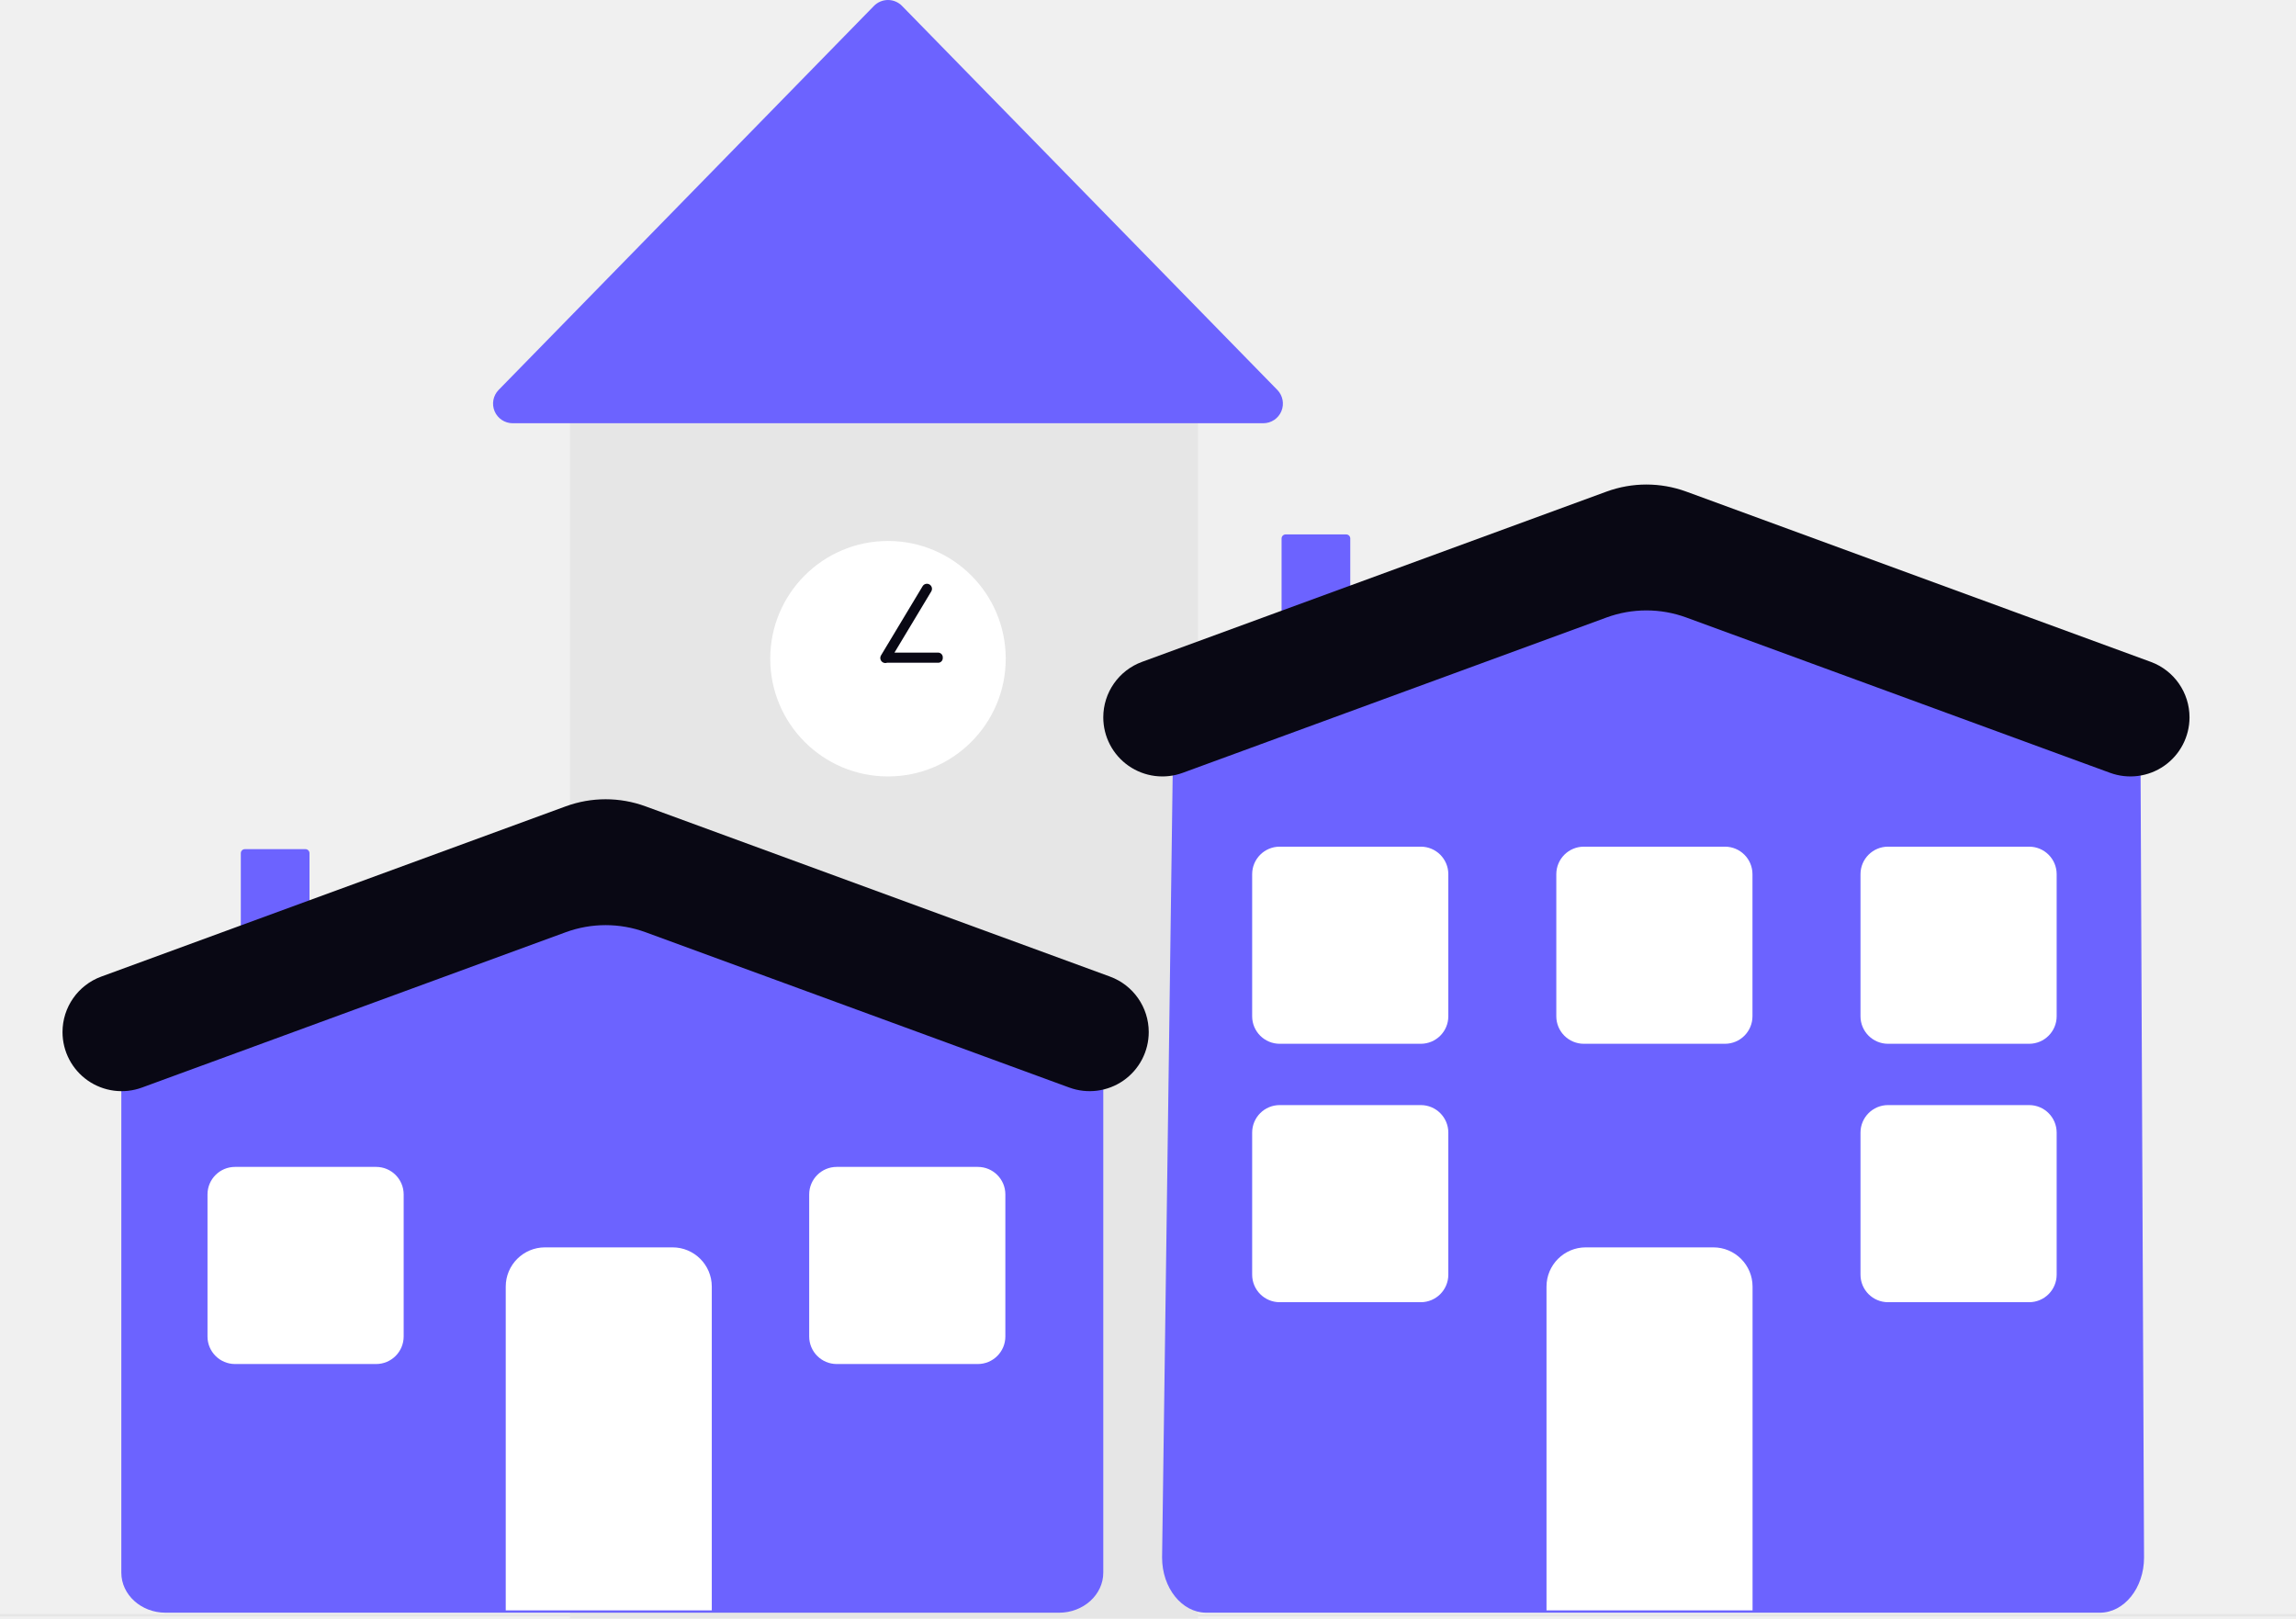
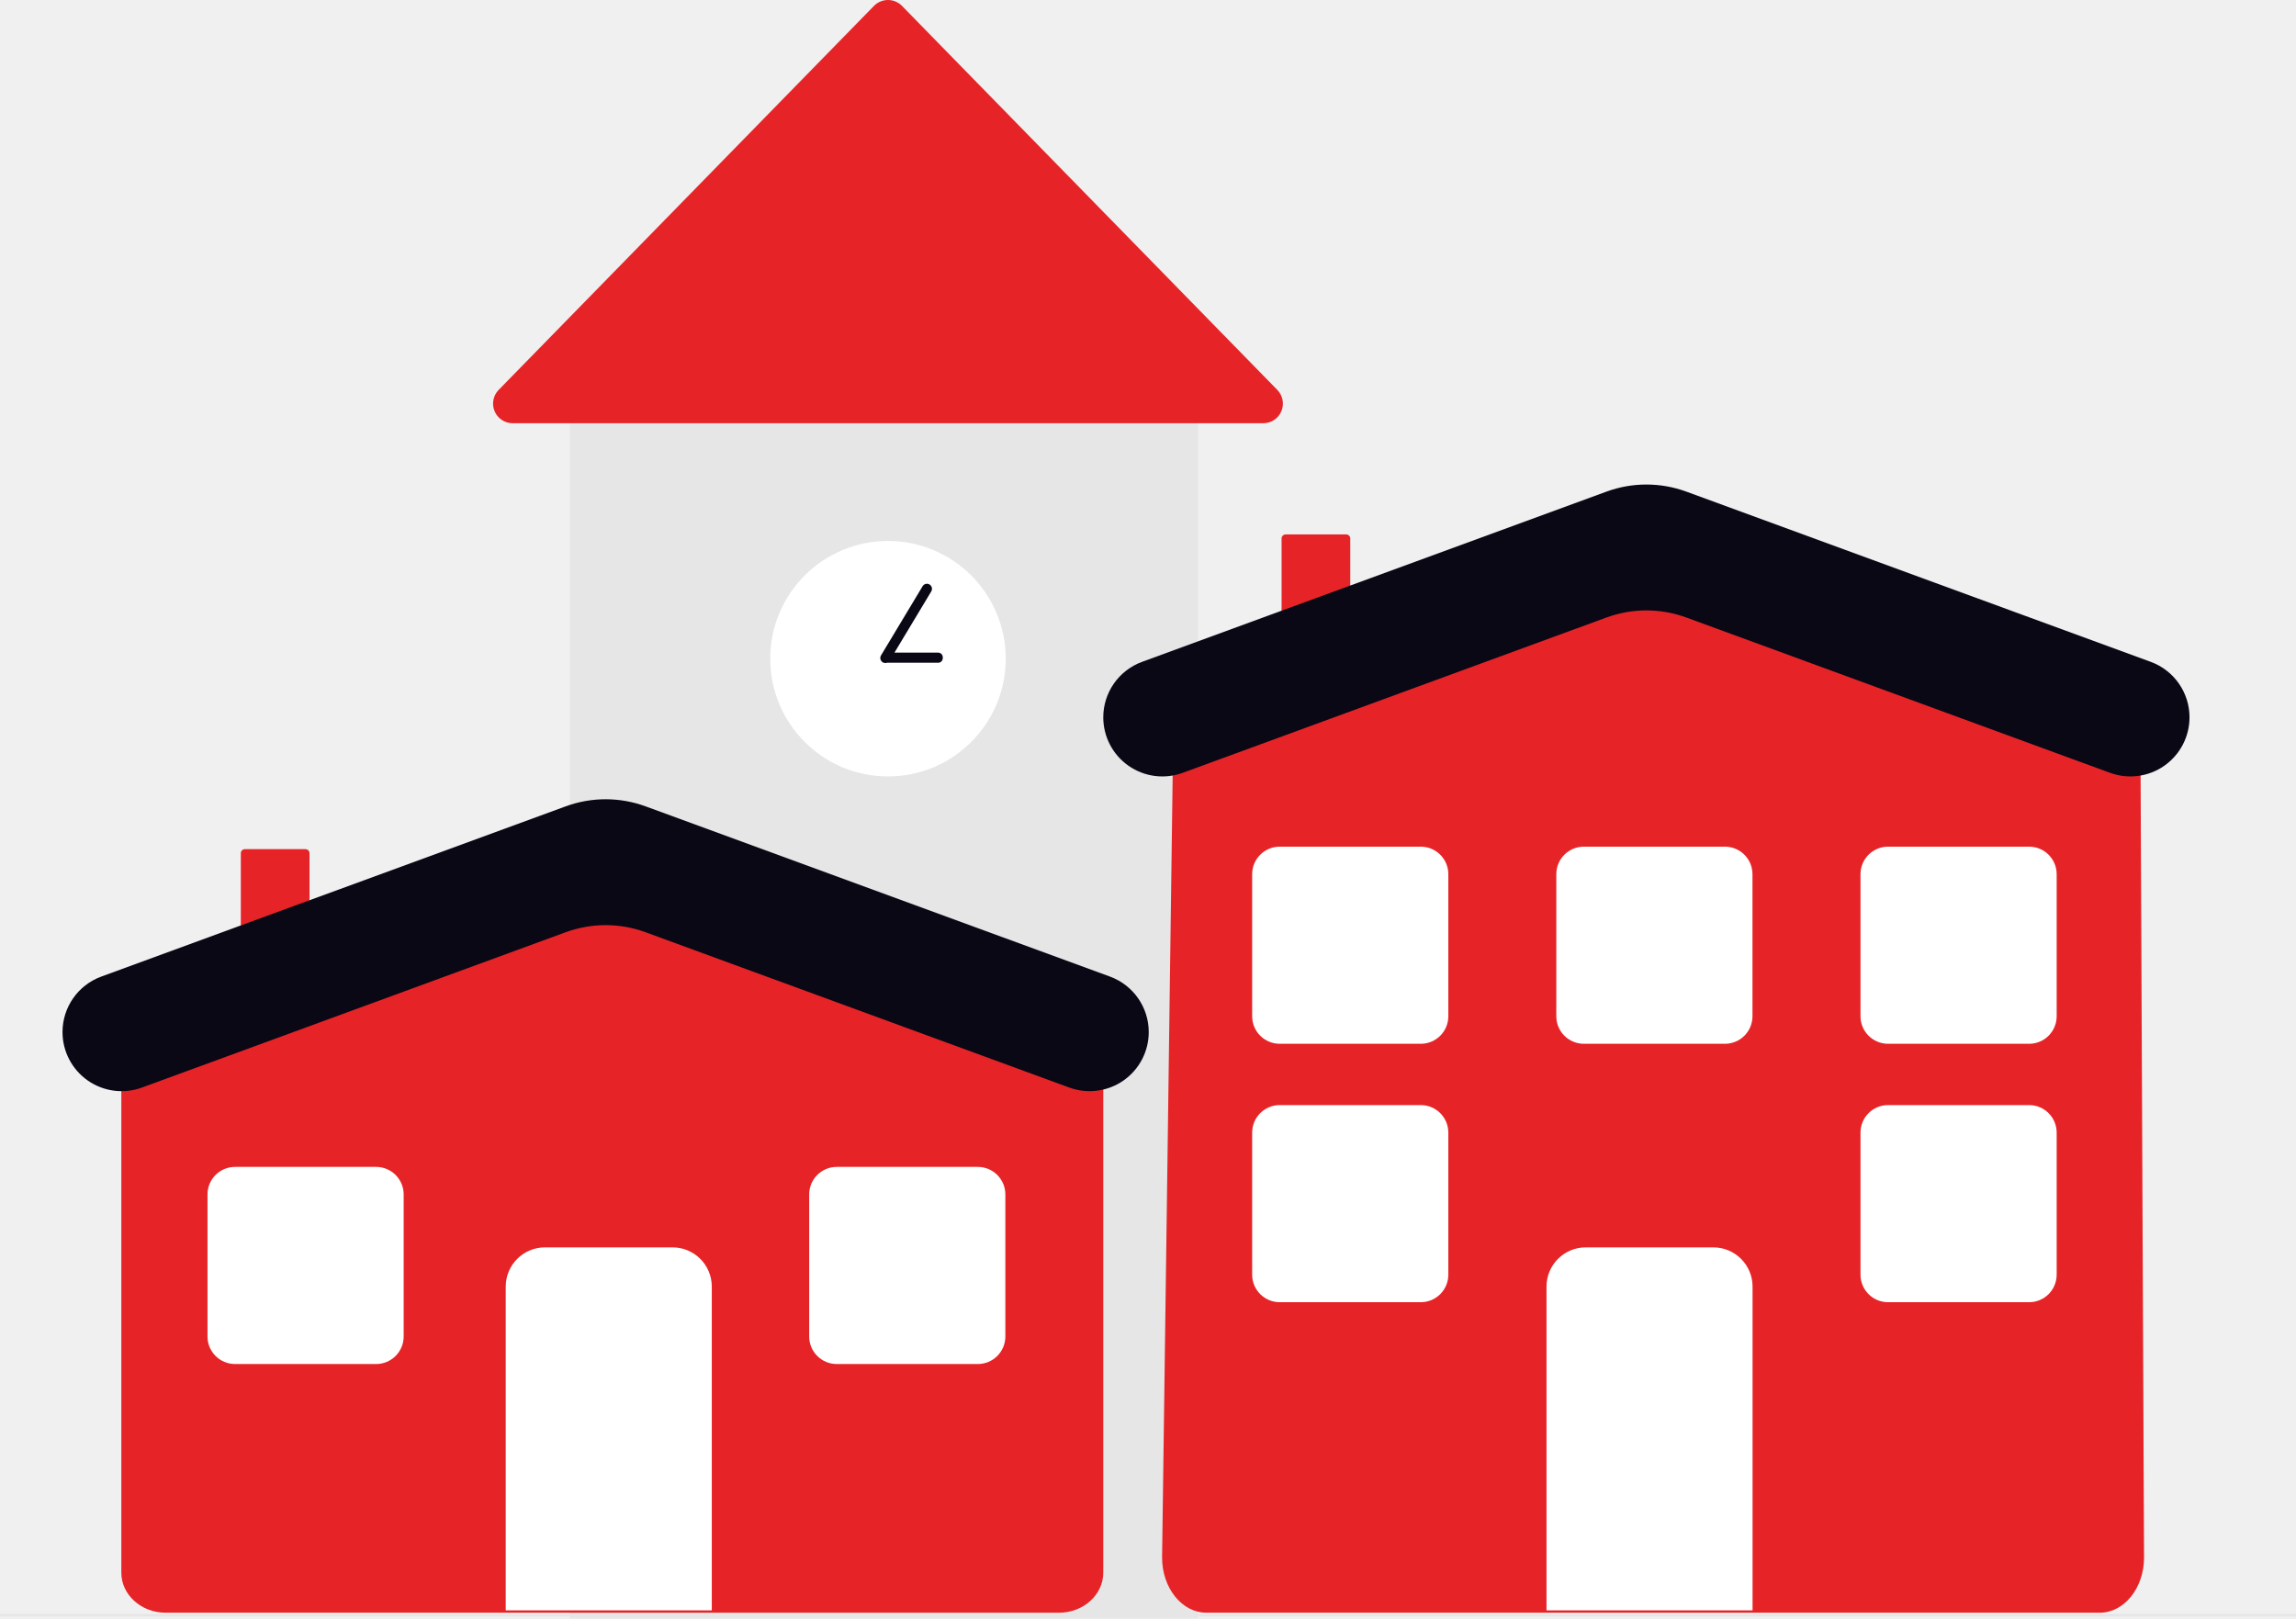
<svg xmlns="http://www.w3.org/2000/svg" width="960" height="676.766" viewBox="0 0 960 676.766">
  <g transform="translate(-391 -140)">
    <path d="M0,0H262.564V529.231H0Z" transform="translate(629.312 287.535)" fill="#e6e6e6" />
    <line x2="960" transform="translate(391 815.44)" fill="none" stroke="#e6e6e6" stroke-width="1" />
-     <path d="M1.689,0H27.029a1.689,1.689,0,0,1,1.689,1.689V35.234a1.689,1.689,0,0,1-1.689,1.689H1.689A1.689,1.689,0,0,1,0,35.234V1.689A1.689,1.689,0,0,1,1.689,0Z" transform="translate(491.689 495.078)" fill="#6c63ff" />
-     <path d="M980.771,706.543H607.2c-10.2,0-18.5-7.517-18.5-16.758V463.652a9.4,9.4,0,0,1,6.166-8.587l173.94-69.579a67.719,67.719,0,0,1,49.762-.025L993.1,455.069a9.4,9.4,0,0,1,6.177,8.59V689.786C999.276,699.026,990.974,706.543,980.771,706.543Z" transform="translate(-146.975 107.818)" fill="#6c63ff" />
+     <path d="M1.689,0H27.029a1.689,1.689,0,0,1,1.689,1.689V35.234a1.689,1.689,0,0,1-1.689,1.689H1.689A1.689,1.689,0,0,1,0,35.234V1.689A1.689,1.689,0,0,1,1.689,0Z" transform="translate(491.689 495.078)" fill="#e62428" />
+     <path d="M980.771,706.543H607.2c-10.2,0-18.5-7.517-18.5-16.758V463.652a9.4,9.4,0,0,1,6.166-8.587l173.94-69.579a67.719,67.719,0,0,1,49.762-.025L993.1,455.069a9.4,9.4,0,0,1,6.177,8.59V689.786C999.276,699.026,990.974,706.543,980.771,706.543Z" transform="translate(-146.975 107.818)" fill="#e62428" />
    <path d="M-9375.5-22909.57a11.515,11.515,0,0,1-11.5-11.5v-59.426a11.511,11.511,0,0,1,11.5-11.5h59.02a11.51,11.51,0,0,1,11.5,11.5v59.426a11.514,11.514,0,0,1-11.5,11.5Z" transform="translate(9864.76 23619.943)" fill="#fff" />
    <path d="M16.41,0H69.744a16.41,16.41,0,0,1,16.41,16.41V151.795H0V16.41A16.41,16.41,0,0,1,16.41,0Z" transform="translate(602.458 661.594)" fill="#fff" />
    <path d="M986.958,488.048l-177.19-64.954a48.464,48.464,0,0,0-33.36,0l-177.19,64.954A24.712,24.712,0,0,1,566,464.846h0a24.712,24.712,0,0,1,16.207-23.2l194.2-71.19a48.461,48.461,0,0,1,33.36,0l194.2,71.19a24.713,24.713,0,0,1,16.207,23.2h0a24.712,24.712,0,0,1-33.217,23.2Z" transform="translate(-148.863 106.717)" fill="#090814" />
    <path d="M-9375.5-22909.57a11.515,11.515,0,0,1-11.5-11.5v-59.426a11.511,11.511,0,0,1,11.5-11.5h59.02a11.51,11.51,0,0,1,11.5,11.5v59.426a11.514,11.514,0,0,1-11.5,11.5Z" transform="translate(10116.338 23619.943)" fill="#fff" />
-     <path d="M162.019,3.332a8.205,8.205,0,0,1,11.736,0L330.675,163.9a8.205,8.205,0,0,1-5.868,13.94H10.969A8.205,8.205,0,0,1,5.1,163.9Z" transform="translate(594.395 139.139)" fill="#6c63ff" />
+     <path d="M162.019,3.332a8.205,8.205,0,0,1,11.736,0L330.675,163.9a8.205,8.205,0,0,1-5.868,13.94H10.969A8.205,8.205,0,0,1,5.1,163.9Z" transform="translate(594.395 139.139)" fill="#e62428" />
    <path d="M49.231,0A49.231,49.231,0,1,1,0,49.231,49.231,49.231,0,0,1,49.231,0Z" transform="translate(713.052 366.21)" fill="#fff" />
-     <path d="M1.689,0H27.029a1.689,1.689,0,0,1,1.689,1.689V35.234a1.689,1.689,0,0,1-1.689,1.689H1.689A1.689,1.689,0,0,1,0,35.234V1.689A1.689,1.689,0,0,1,1.689,0Z" transform="translate(926.853 363.474)" fill="#6c63ff" />
-     <path d="M980.771,828.889H607.2c-10.2,0-18.5-10.34-18.5-23.05l4.567-337.359c.1-5.3,2.543-9.988,6.166-11.811l169.373-69.4a50.767,50.767,0,0,1,49.762-.034l173.044,69.434c3.629,1.819,6.078,6.506,6.177,11.816l1.486,337.354C999.276,818.549,990.974,828.889,980.771,828.889Z" transform="translate(288.189 -14.53)" fill="#6c63ff" />
+     <path d="M1.689,0H27.029a1.689,1.689,0,0,1,1.689,1.689V35.234a1.689,1.689,0,0,1-1.689,1.689H1.689A1.689,1.689,0,0,1,0,35.234V1.689A1.689,1.689,0,0,1,1.689,0Z" transform="translate(926.853 363.474)" fill="#e62428" />
+     <path d="M980.771,828.889H607.2c-10.2,0-18.5-10.34-18.5-23.05l4.567-337.359c.1-5.3,2.543-9.988,6.166-11.811l169.373-69.4a50.767,50.767,0,0,1,49.762-.034l173.044,69.434c3.629,1.819,6.078,6.506,6.177,11.816l1.486,337.354C999.276,818.549,990.974,828.889,980.771,828.889Z" transform="translate(288.189 -14.53)" fill="#e62428" />
    <path d="M986.958,488.048l-177.19-64.954a48.464,48.464,0,0,0-33.36,0l-177.19,64.954A24.712,24.712,0,0,1,566,464.846h0a24.712,24.712,0,0,1,16.207-23.2l194.2-71.19a48.461,48.461,0,0,1,33.36,0l194.2,71.19a24.713,24.713,0,0,1,16.207,23.2h0a24.712,24.712,0,0,1-33.217,23.2Z" transform="translate(286.301 -24.887)" fill="#090814" />
    <path d="M-9375.5-22909.57a11.515,11.515,0,0,1-11.5-11.5v-59.426a11.511,11.511,0,0,1,11.5-11.5h59.02a11.51,11.51,0,0,1,11.5,11.5v59.426a11.514,11.514,0,0,1-11.5,11.5Z" transform="translate(10301.551 23486.033)" fill="#fff" />
    <path d="M-9375.5-22909.57a11.515,11.515,0,0,1-11.5-11.5v-59.426a11.511,11.511,0,0,1,11.5-11.5h59.02a11.51,11.51,0,0,1,11.5,11.5v59.426a11.514,11.514,0,0,1-11.5,11.5Z" transform="translate(10555.909 23486.033)" fill="#fff" />
    <path d="M-9375.5-22909.57a11.515,11.515,0,0,1-11.5-11.5v-59.426a11.511,11.511,0,0,1,11.5-11.5h59.02a11.51,11.51,0,0,1,11.5,11.5v59.426a11.514,11.514,0,0,1-11.5,11.5Z" transform="translate(10428.722 23486.033)" fill="#fff" />
    <path d="M16.41,0H69.744a16.41,16.41,0,0,1,16.41,16.41V151.795H0V16.41A16.41,16.41,0,0,1,16.41,0Z" transform="translate(1037.623 661.594)" fill="#fff" />
    <path d="M-9375.5-22909.57a11.515,11.515,0,0,1-11.5-11.5v-59.426a11.511,11.511,0,0,1,11.5-11.5h59.02a11.51,11.51,0,0,1,11.5,11.5v59.426a11.514,11.514,0,0,1-11.5,11.5Z" transform="translate(10301.551 23594.094)" fill="#fff" />
    <path d="M-9375.5-22909.57a11.515,11.515,0,0,1-11.5-11.5v-59.426a11.511,11.511,0,0,1,11.5-11.5h59.02a11.51,11.51,0,0,1,11.5,11.5v59.426a11.514,11.514,0,0,1-11.5,11.5Z" transform="translate(10555.909 23594.094)" fill="#fff" />
    <path d="M1.024,32.868A2.11,2.11,0,0,1,.3,29.97L17.7,1.023a2.111,2.111,0,0,1,3.62,2.172L5.914,28.826h18.46a1.953,1.953,0,0,1,1.744,2.109,1.954,1.954,0,0,1-1.744,2.113H2.814a2.1,2.1,0,0,1-1.79-.181Z" transform="translate(759.072 384.081)" fill="#090814" />
  </g>
</svg>
